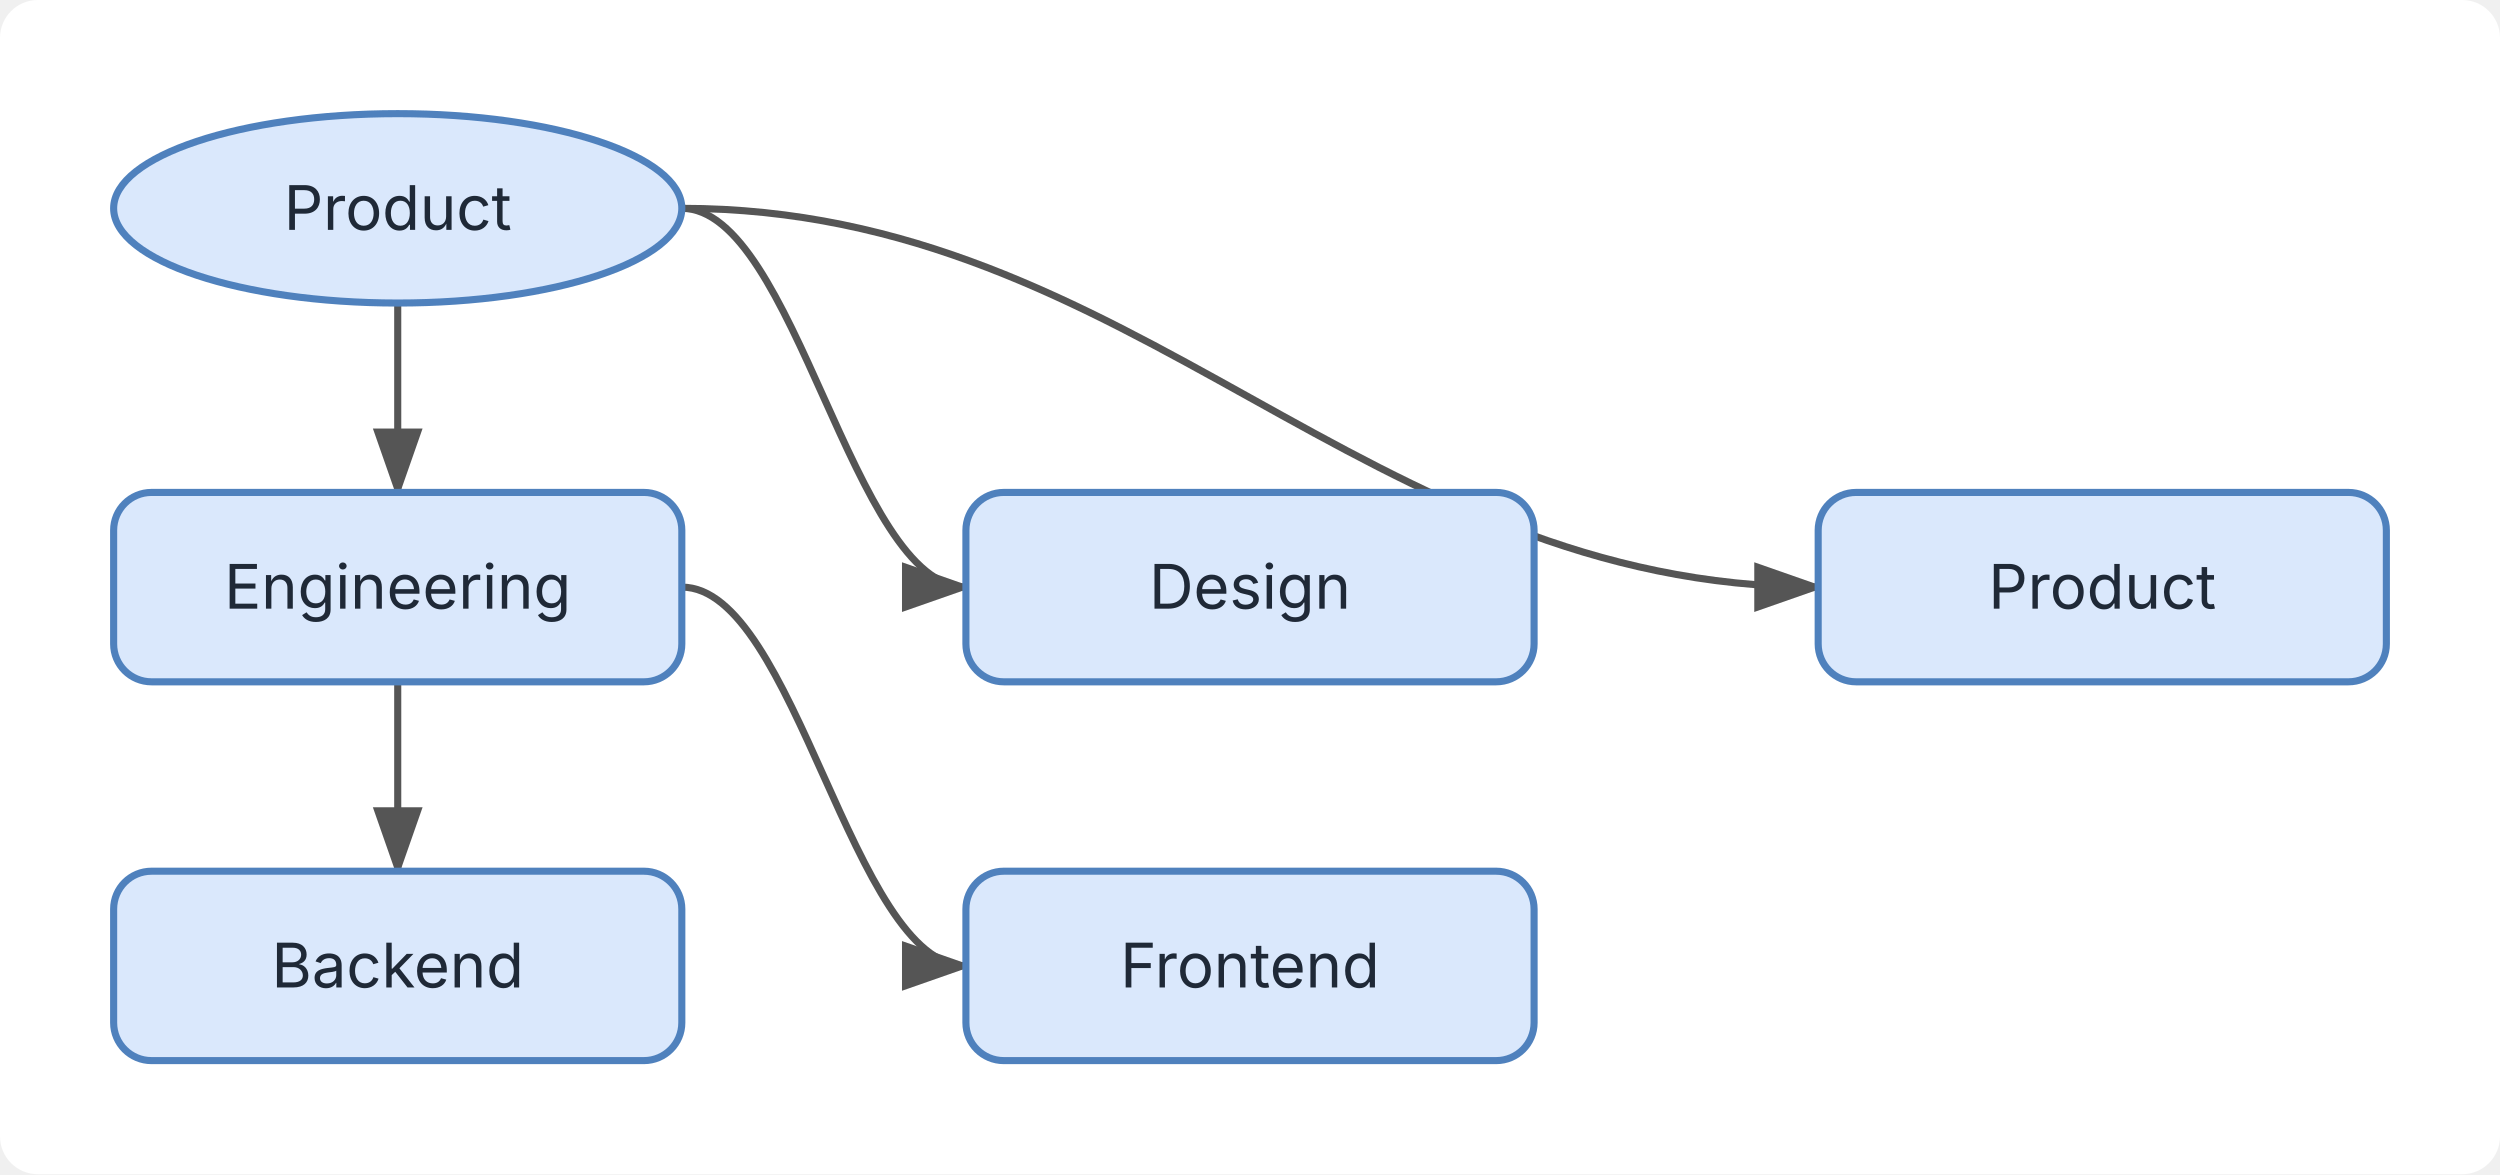
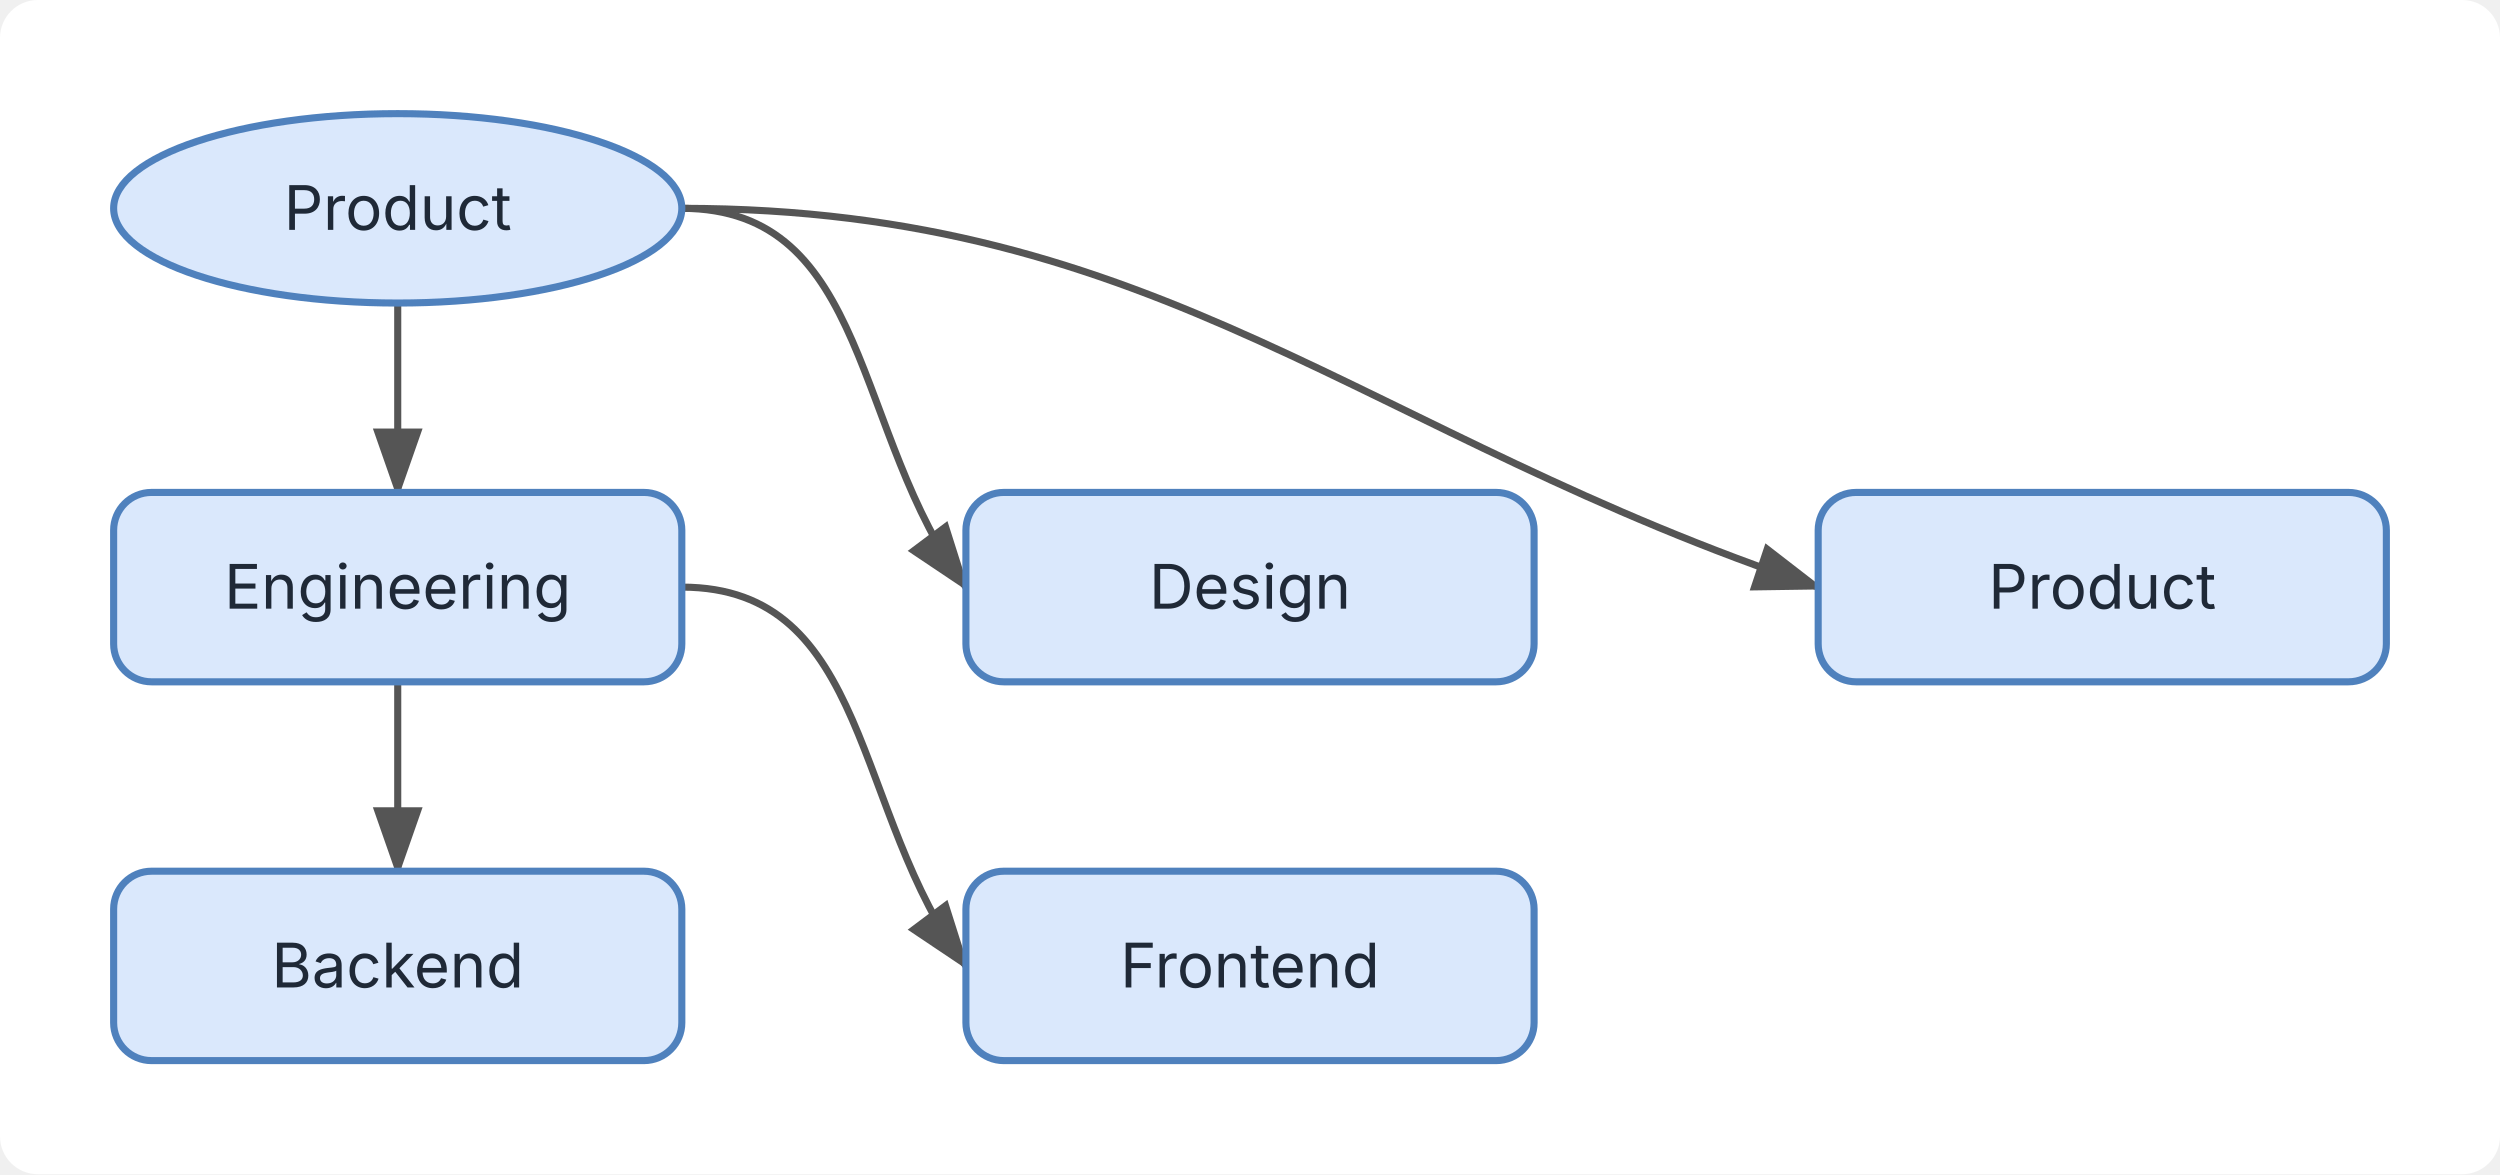
<svg xmlns="http://www.w3.org/2000/svg" width="528.00" height="248.00" viewBox="0 0 528.00 248.00">
  <defs>
    <marker id="arrowhead" markerWidth="10" markerHeight="7" refX="9" refY="3.5" orient="auto">
      <polygon points="0 0, 10 3.5, 0 7" fill="#555555" />
    </marker>
  </defs>
  <rect width="528.00" height="248.00" fill="#FFFFFF" rx="8.00" ry="8.00" />
  <path d="M 84.00,64.00 C 84.00,80.00 84.00,88.00 84.00,104.00" fill="none" stroke="#555555" stroke-width="1.50" marker-end="url(#arrowhead)" />
  <path d="M 84.00,144.00 C 84.00,160.00 84.00,168.00 84.00,184.00" fill="none" stroke="#555555" stroke-width="1.50" marker-end="url(#arrowhead)" />
-   <path d="M 144.00,124.00 C 168.00,124.00 180.00,204.00 204.00,204.00" fill="none" stroke="#555555" stroke-width="1.50" marker-end="url(#arrowhead)" />
-   <path d="M 144.00,44.00 C 168.00,44.00 180.00,124.00 204.00,124.00" fill="none" stroke="#555555" stroke-width="1.50" marker-end="url(#arrowhead)" />
-   <path d="M 144.00,44.00 C 240.00,44.00 288.00,124.00 384.00,124.00" fill="none" stroke="#555555" stroke-width="1.50" marker-end="url(#arrowhead)" />
+   <path d="M 144.00,124.00 C 184.00,124.00 180.00,172.00 204.00,204.00" fill="none" stroke="#555555" stroke-width="1.50" marker-end="url(#arrowhead)" />
+   <path d="M 144.00,44.00 C 184.00,44.00 180.00,92.00 204.00,124.00" fill="none" stroke="#555555" stroke-width="1.50" marker-end="url(#arrowhead)" />
+   <path d="M 144.00,44.00 C 245.19,44.00 288.00,92.00 384.00,124.00" fill="none" stroke="#555555" stroke-width="1.50" marker-end="url(#arrowhead)" />
  <g transform="translate(24.00,24.00)">
    <ellipse cx="60.00" cy="20.00" rx="60.00" ry="20.00" fill="#DAE8FC" stroke="#4F81BD" stroke-width="1.50" />
    <text x="60.00" y="24.55" text-anchor="middle" font-family="&quot;Segoe UI&quot;, Inter, Arial, sans-serif" font-size="13.00" fill="#1F2937">Product</text>
  </g>
  <g transform="translate(24.00,104.00)">
    <rect width="120.00" height="40.00" rx="8.00" ry="8.00" fill="#DAE8FC" stroke="#4F81BD" stroke-width="1.50" />
    <text x="60.00" y="24.55" text-anchor="middle" font-family="&quot;Segoe UI&quot;, Inter, Arial, sans-serif" font-size="13.00" fill="#1F2937">Engineering</text>
  </g>
  <g transform="translate(24.00,184.00)">
    <rect width="120.00" height="40.00" rx="8.00" ry="8.00" fill="#DAE8FC" stroke="#4F81BD" stroke-width="1.50" />
    <text x="60.00" y="24.55" text-anchor="middle" font-family="&quot;Segoe UI&quot;, Inter, Arial, sans-serif" font-size="13.00" fill="#1F2937">Backend</text>
  </g>
  <g transform="translate(204.00,184.00)">
    <rect width="120.00" height="40.00" rx="8.00" ry="8.00" fill="#DAE8FC" stroke="#4F81BD" stroke-width="1.50" />
    <text x="60.00" y="24.55" text-anchor="middle" font-family="&quot;Segoe UI&quot;, Inter, Arial, sans-serif" font-size="13.00" fill="#1F2937">Frontend</text>
  </g>
  <g transform="translate(204.00,104.00)">
    <rect width="120.00" height="40.00" rx="8.00" ry="8.00" fill="#DAE8FC" stroke="#4F81BD" stroke-width="1.50" />
    <text x="60.00" y="24.55" text-anchor="middle" font-family="&quot;Segoe UI&quot;, Inter, Arial, sans-serif" font-size="13.00" fill="#1F2937">Design</text>
  </g>
  <g transform="translate(384.00,104.00)">
    <rect width="120.00" height="40.00" rx="8.00" ry="8.00" fill="#DAE8FC" stroke="#4F81BD" stroke-width="1.50" />
    <text x="60.00" y="24.55" text-anchor="middle" font-family="&quot;Segoe UI&quot;, Inter, Arial, sans-serif" font-size="13.00" fill="#1F2937">Product</text>
  </g>
</svg>
